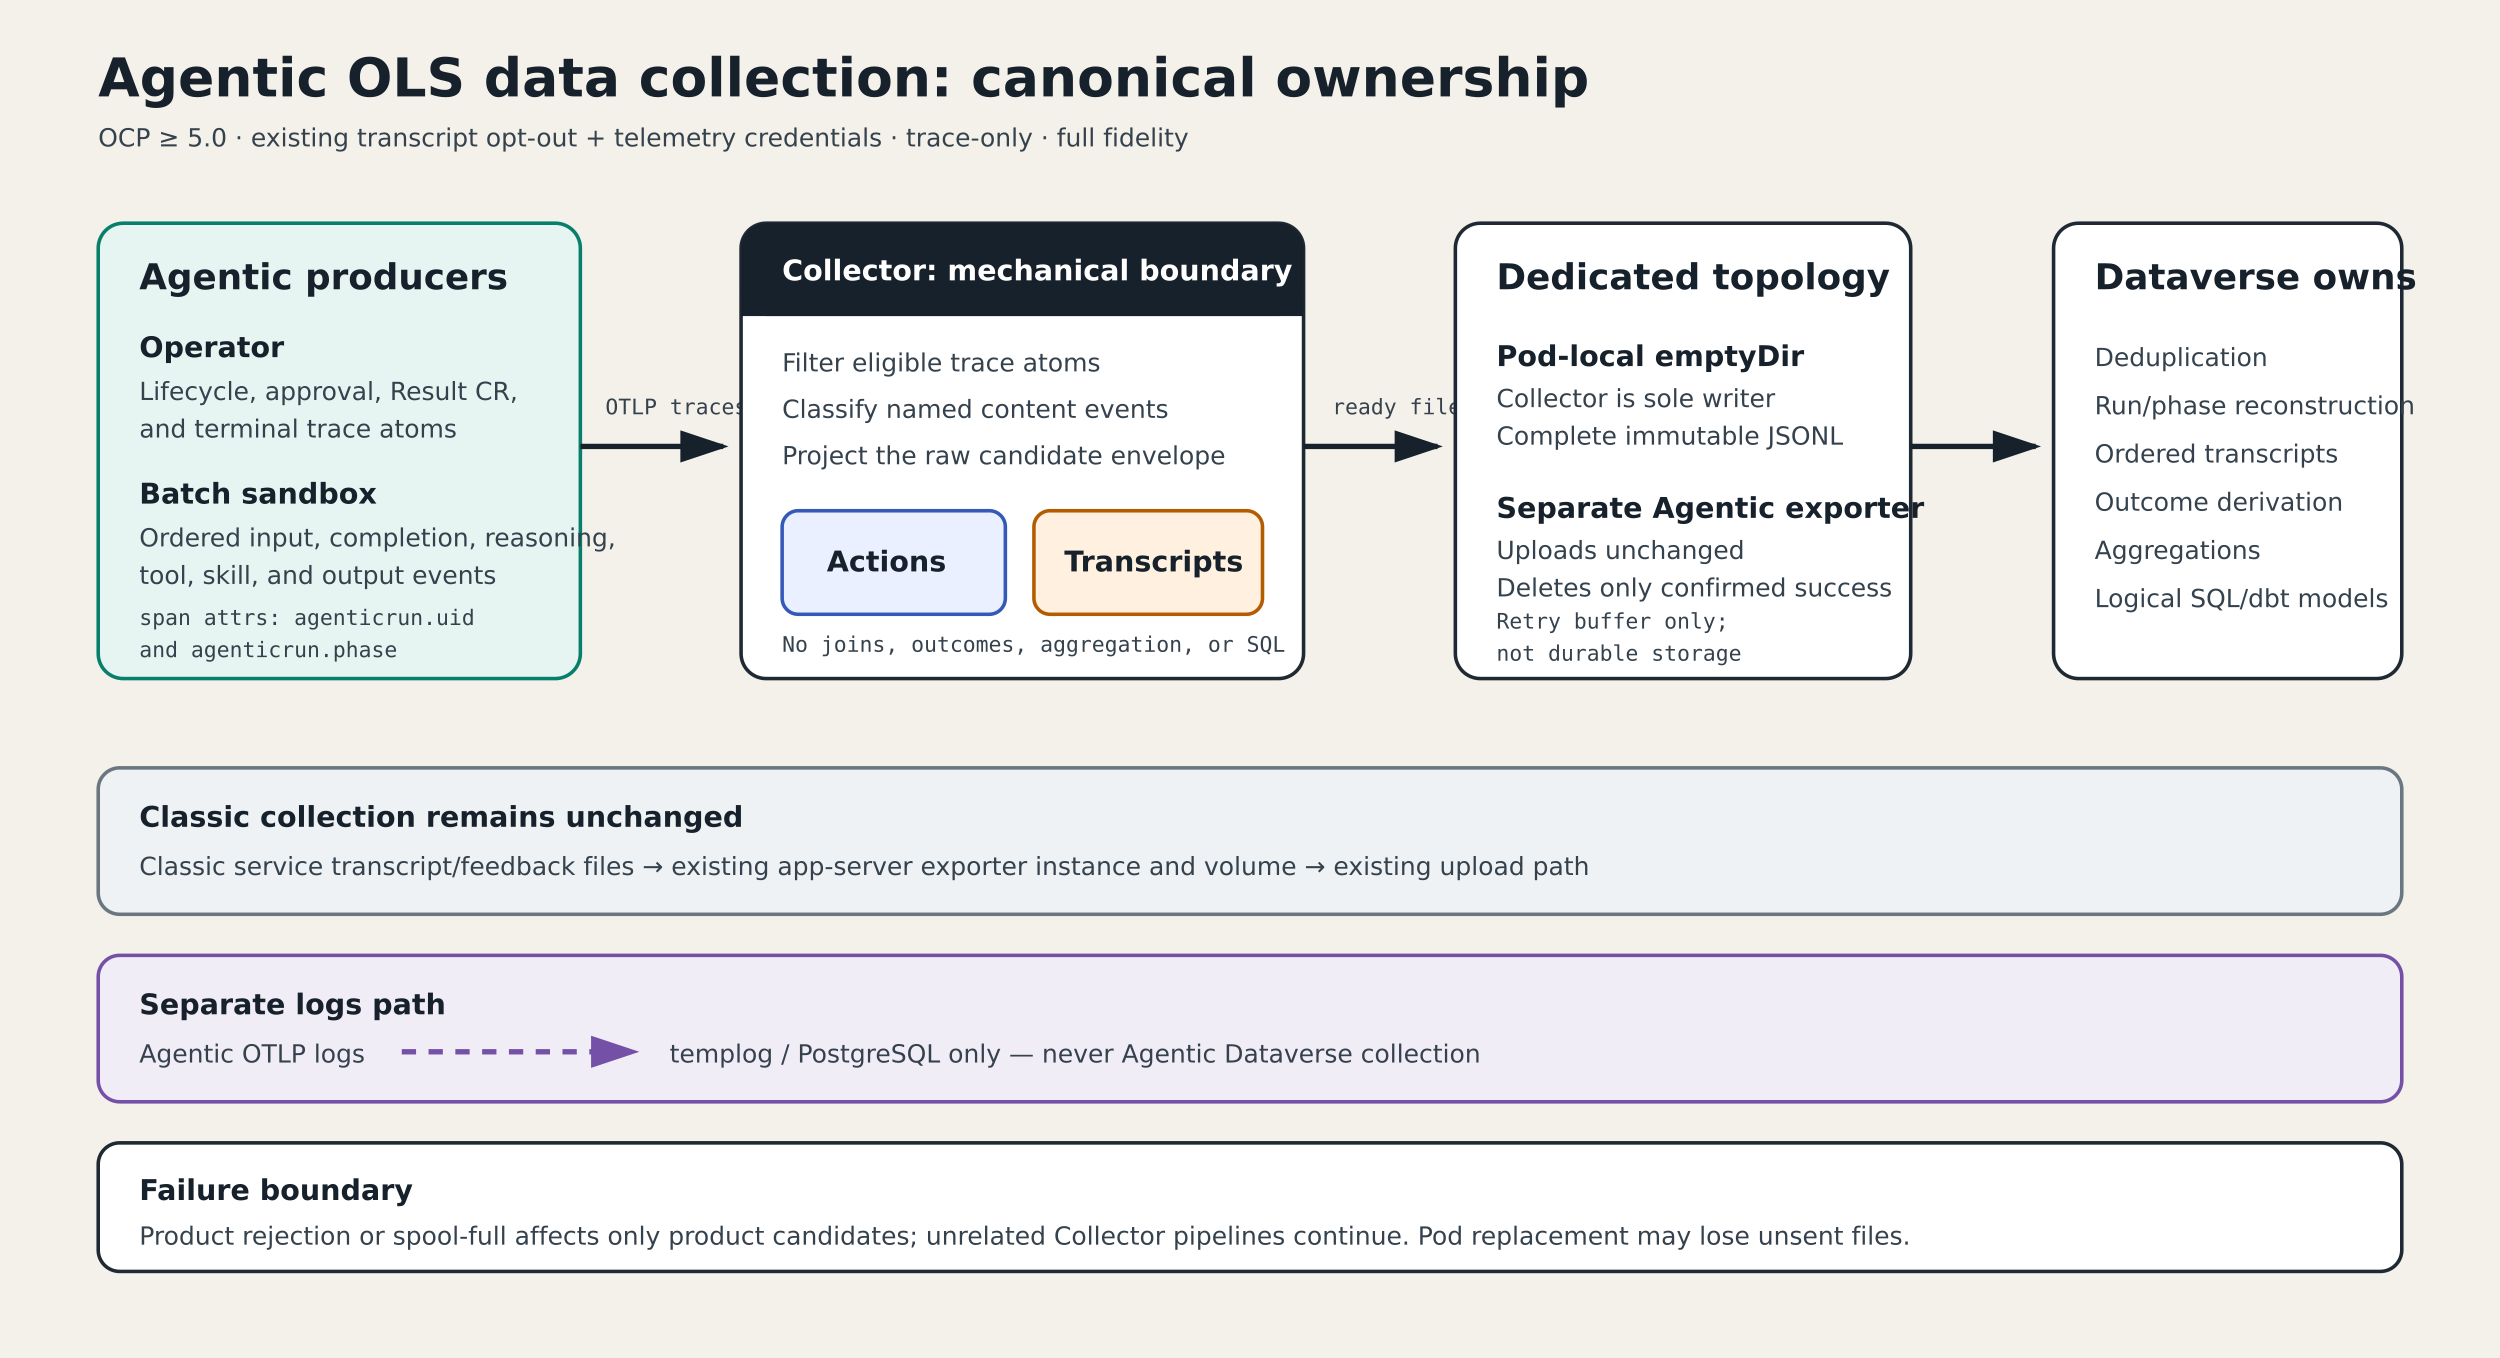
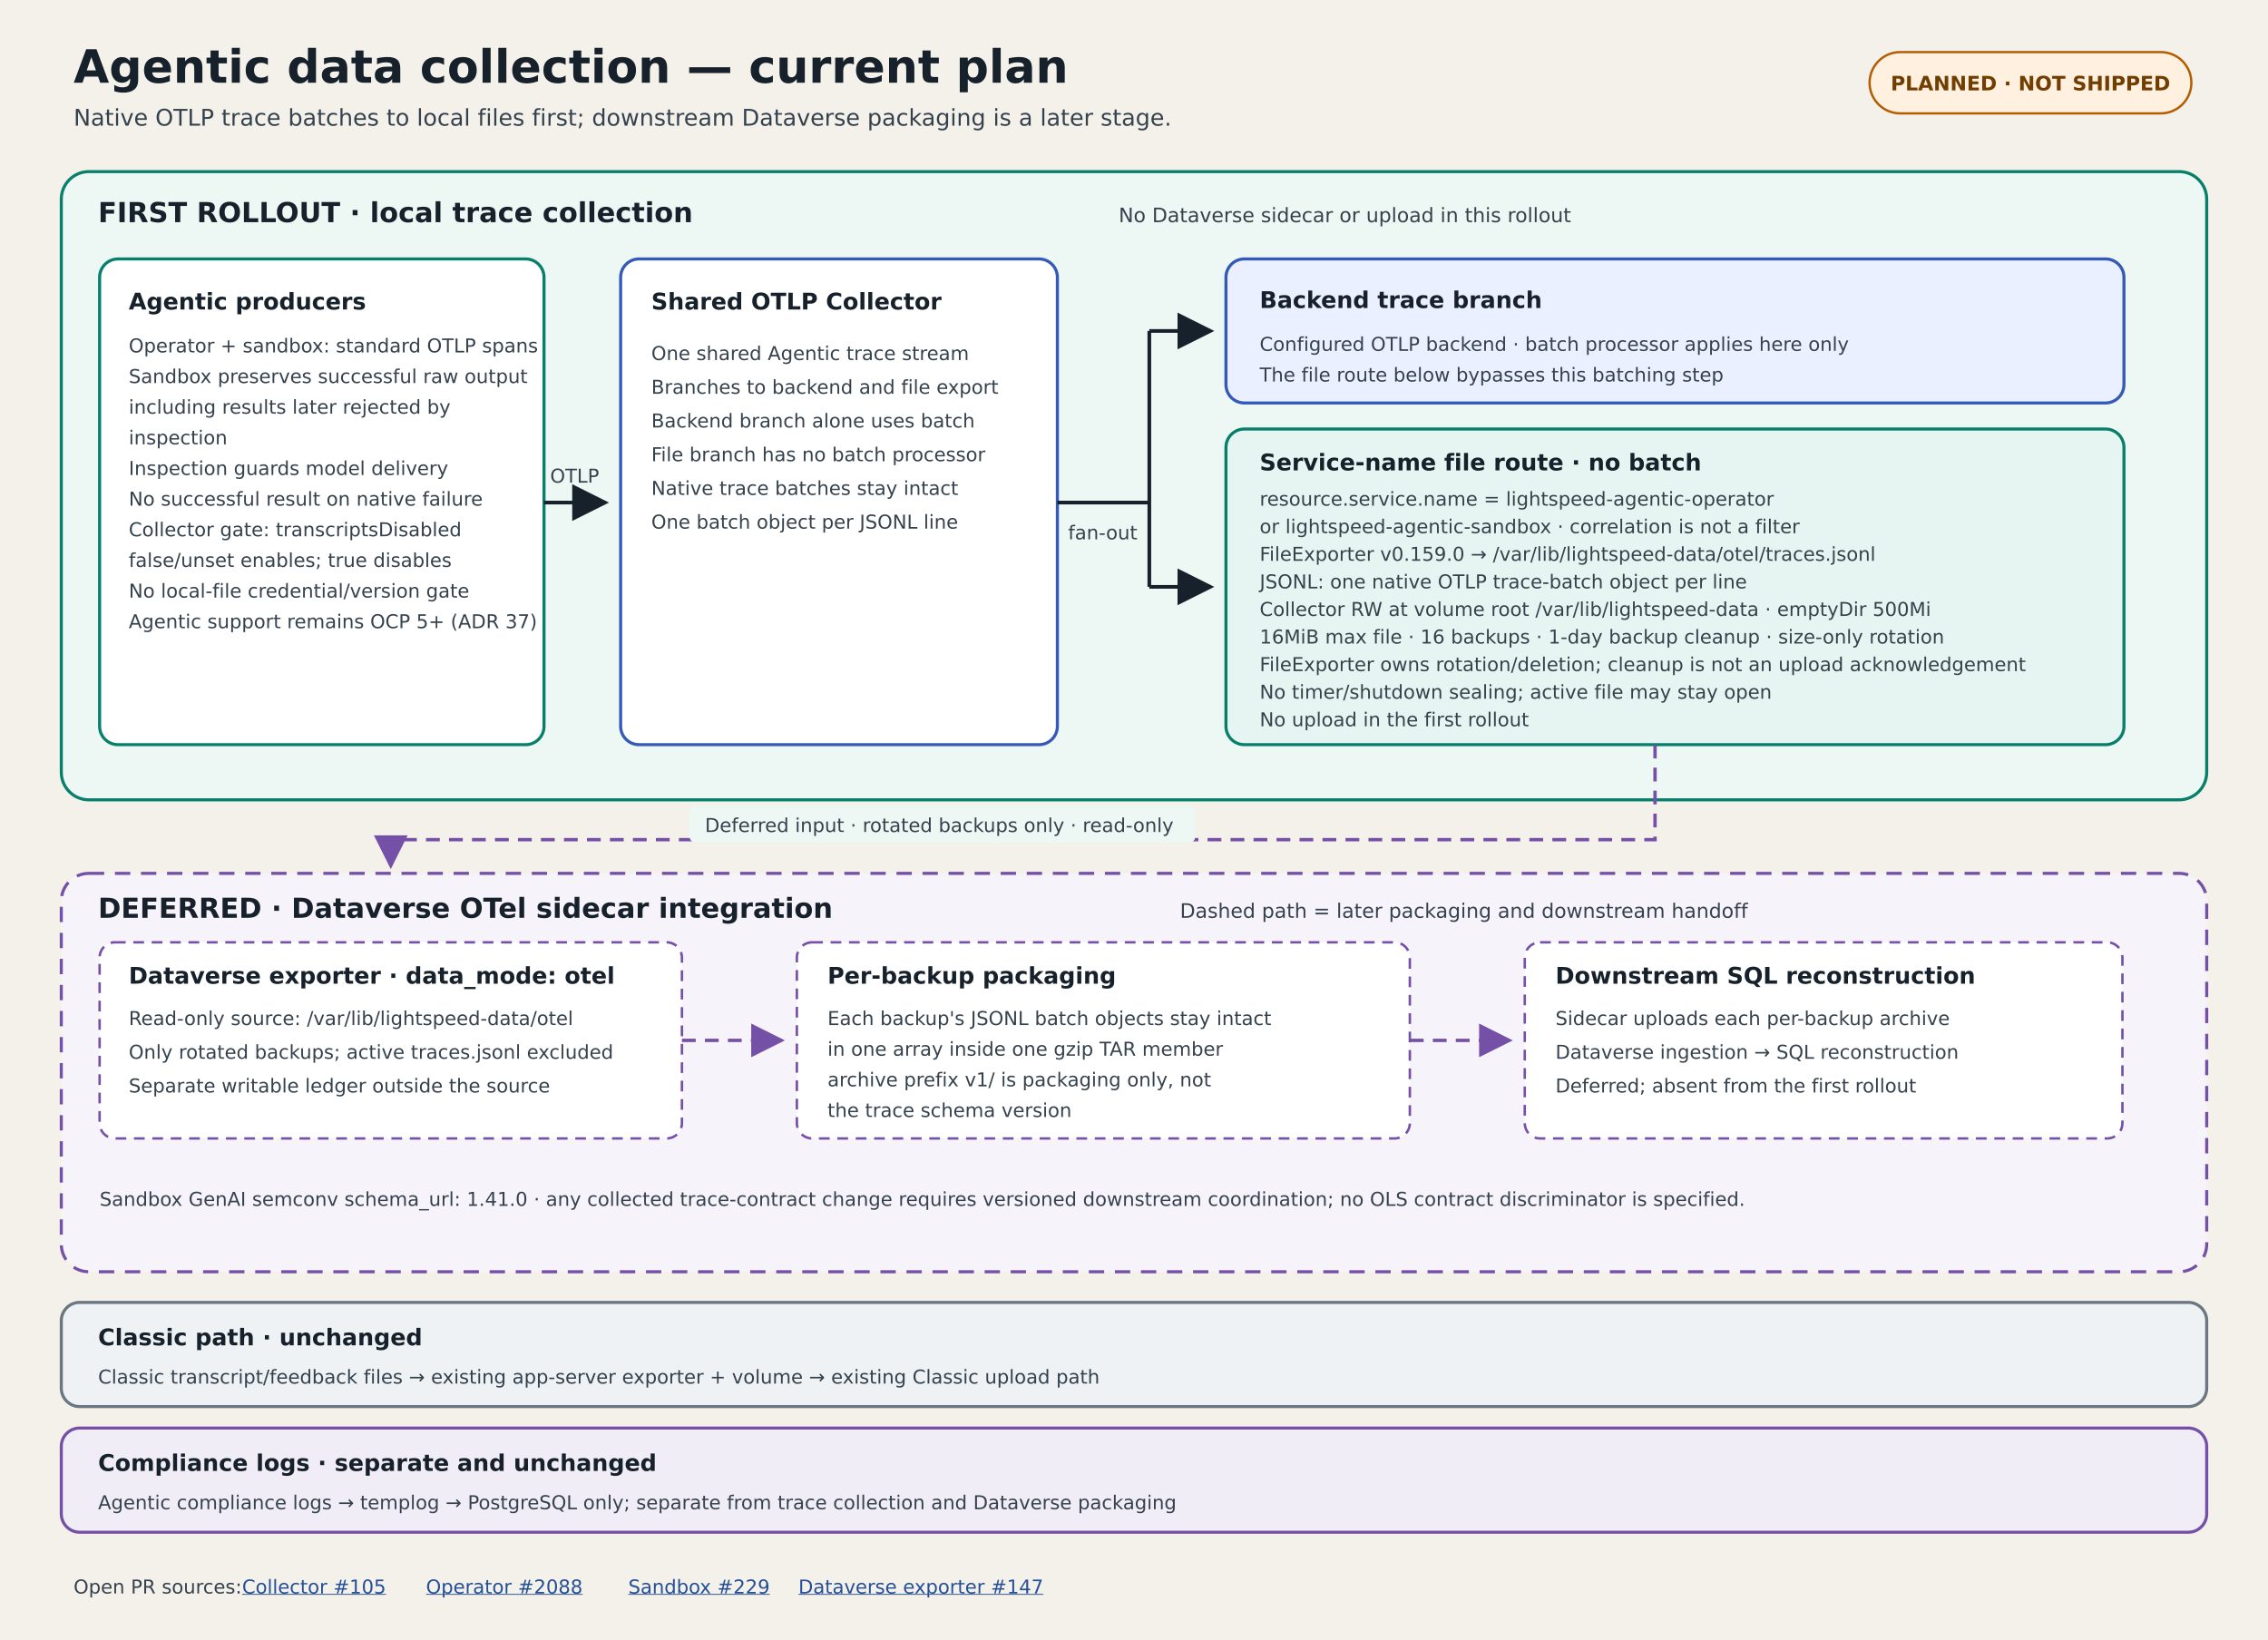
- <svg xmlns="http://www.w3.org/2000/svg" width="1400" height="760" viewBox="0 0 1400 760" role="img" aria-labelledby="title desc">
+ <svg xmlns="http://www.w3.org/2000/svg" width="1480" height="1070" viewBox="0 0 1480 1070" role="img" aria-labelledby="title desc">
  <defs>
    <style>
-       .bg{fill:#f4f1ea}.panel{fill:#fff;stroke:#1f2933;stroke-width:2}.trace{fill:#e7f5f2;stroke:#087f6b;stroke-width:2}.action{fill:#eaf0ff;stroke:#3559b7;stroke-width:2}.transcript{fill:#fff0df;stroke:#b35c00;stroke-width:2}.log{fill:#f1edf7;stroke:#7451a6;stroke-width:2}.classic{fill:#eef2f4;stroke:#6b7780;stroke-width:2}.dark{fill:#17212b}.title{font-family:"DejaVu Sans",sans-serif;font-size:30px;font-weight:700;fill:#17212b}.h2{font-family:"DejaVu Sans",sans-serif;font-size:20px;font-weight:700;fill:#17212b}.h3{font-family:"DejaVu Sans",sans-serif;font-size:16px;font-weight:700;fill:#17212b}.body{font-family:"DejaVu Sans",sans-serif;font-size:14px;fill:#35424d}.small{font-family:"DejaVu Sans Mono",monospace;font-size:12px;fill:#35424d}.white{fill:#fff}.arrow{stroke:#17212b;stroke-width:3;fill:none;marker-end:url(#head)}.dash{stroke:#7451a6;stroke-width:3;fill:none;stroke-dasharray:8 7;marker-end:url(#headPurple)}
+       .bg{fill:#f4f1ea}.current{fill:#edf7f3;stroke:#087f6b;stroke-width:2}.deferred{fill:#f7f3fb;stroke:#7451a6;stroke-width:2;stroke-dasharray:10 7}
+       .card{fill:#fff;stroke:#5b6971;stroke-width:1.6}.producer{fill:#fff;stroke:#087f6b;stroke-width:2}.collector{fill:#fff;stroke:#3559b7;stroke-width:2}.backend{fill:#eaf0ff;stroke:#3559b7;stroke-width:2}.file{fill:#e7f5f2;stroke:#087f6b;stroke-width:2}.future{fill:#fff;stroke:#7451a6;stroke-width:1.6;stroke-dasharray:7 5}
+       .classic{fill:#eef2f4;stroke:#6b7780;stroke-width:2}.logs{fill:#f1edf7;stroke:#7451a6;stroke-width:2}.status{fill:#fff0df;stroke:#b35c00;stroke-width:1.5}.statusText{font-family:"DejaVu Sans",Arial,sans-serif;font-size:13px;font-weight:700;fill:#723d00;text-anchor:middle}
+       .title{font-family:"DejaVu Sans",Arial,sans-serif;font-size:30px;font-weight:700;fill:#17212b}.subtitle{font-family:"DejaVu Sans",Arial,sans-serif;font-size:15px;fill:#35424d}.sectionTitle{font-family:"DejaVu Sans",Arial,sans-serif;font-size:18px;font-weight:700;fill:#17212b}.sectionNote{font-family:"DejaVu Sans",Arial,sans-serif;font-size:13px;fill:#35424d}
+       .h3{font-family:"DejaVu Sans",Arial,sans-serif;font-size:15px;font-weight:700;fill:#17212b}.body{font-family:"DejaVu Sans",Arial,sans-serif;font-size:14px;fill:#35424d}.small{font-family:"DejaVu Sans",Arial,sans-serif;font-size:12.5px;fill:#35424d}.link{font-family:"DejaVu Sans",Arial,sans-serif;font-size:12.5px;fill:#254f96;text-decoration:underline}
+       .arrow{fill:none;stroke:#17212b;stroke-width:2.4;marker-end:url(#head)}.line{fill:none;stroke:#17212b;stroke-width:2.4}.futureArrow{fill:none;stroke:#7451a6;stroke-width:2.2;stroke-dasharray:9 6;marker-end:url(#headPurple)}
    </style>
-     <marker id="head" markerWidth="10" markerHeight="10" refX="8" refY="3" orient="auto">
-       <path d="M0,0 L0,6 L9,3 z" fill="#17212b" />
+     <marker id="head" markerWidth="10" markerHeight="10" refX="9" refY="5" orient="auto">
+       <path d="M0,0 L10,5 L0,10 z" fill="#17212b" />
    </marker>
-     <marker id="headPurple" markerWidth="10" markerHeight="10" refX="8" refY="3" orient="auto">
-       <path d="M0,0 L0,6 L9,3 z" fill="#7451a6" />
+     <marker id="headPurple" markerWidth="10" markerHeight="10" refX="9" refY="5" orient="auto">
+       <path d="M0,0 L10,5 L0,10 z" fill="#7451a6" />
    </marker>
  </defs>
-   <rect class="bg" width="1400" height="760" />
-   <text class="title" x="55" y="54">Agentic OLS data collection: canonical ownership</text>
-   <text class="body" x="55" y="82">OCP ≥ 5.0 · existing transcript opt-out + telemetry credentials · trace-only · full fidelity</text>
-   <rect class="trace" x="55" y="125" width="270" height="255" rx="14" />
-   <text class="h2" x="78" y="162">Agentic producers</text>
-   <text class="h3" x="78" y="200">Operator</text>
-   <text class="body" x="78" y="224">Lifecycle, approval, Result CR,</text>
-   <text class="body" x="78" y="245">and terminal trace atoms</text>
-   <text class="h3" x="78" y="282">Batch sandbox</text>
-   <text class="body" x="78" y="306">Ordered input, completion, reasoning,</text>
-   <text class="body" x="78" y="327">tool, skill, and output events</text>
-   <text class="small" x="78" y="350">span attrs: agenticrun.uid</text>
-   <text class="small" x="78" y="368">and agenticrun.phase</text>
-   <path class="arrow" d="M325 250 H405" />
-   <text class="small" x="339" y="232">OTLP traces</text>
-   <rect class="panel" x="415" y="125" width="315" height="255" rx="14" />
-   <rect class="dark" x="415" y="125" width="315" height="52" rx="14" />
-   <rect class="dark" x="415" y="160" width="315" height="17" />
-   <text class="h3 white" x="438" y="157">Collector: mechanical boundary</text>
-   <text class="body" x="438" y="208">Filter eligible trace atoms</text>
-   <text class="body" x="438" y="234">Classify named content events</text>
-   <text class="body" x="438" y="260">Project the raw candidate envelope</text>
-   <rect class="action" x="438" y="286" width="125" height="58" rx="9" />
-   <text class="h3" x="463" y="320">Actions</text>
-   <rect class="transcript" x="579" y="286" width="128" height="58" rx="9" />
-   <text class="h3" x="596" y="320">Transcripts</text>
-   <text class="small" x="438" y="365">No joins, outcomes, aggregation, or SQL</text>
-   <path class="arrow" d="M730 250 H805" />
-   <text class="small" x="746" y="232">ready files</text>
-   <rect class="panel" x="815" y="125" width="255" height="255" rx="14" />
-   <text class="h2" x="838" y="162">Dedicated topology</text>
-   <text class="h3" x="838" y="205">Pod-local emptyDir</text>
-   <text class="body" x="838" y="228">Collector is sole writer</text>
-   <text class="body" x="838" y="249">Complete immutable JSONL</text>
-   <text class="h3" x="838" y="290">Separate Agentic exporter</text>
-   <text class="body" x="838" y="313">Uploads unchanged</text>
-   <text class="body" x="838" y="334">Deletes only confirmed success</text>
-   <text class="small" x="838" y="352">Retry buffer only;</text>
-   <text class="small" x="838" y="370">not durable storage</text>
-   <path class="arrow" d="M1070 250 H1140" />
-   <rect class="panel" x="1150" y="125" width="195" height="255" rx="14" />
-   <text class="h2" x="1173" y="162">Dataverse owns</text>
-   <text class="body" x="1173" y="205">Deduplication</text>
-   <text class="body" x="1173" y="232">Run/phase reconstruction</text>
-   <text class="body" x="1173" y="259">Ordered transcripts</text>
-   <text class="body" x="1173" y="286">Outcome derivation</text>
-   <text class="body" x="1173" y="313">Aggregations</text>
-   <text class="body" x="1173" y="340">Logical SQL/dbt models</text>
-   <rect class="classic" x="55" y="430" width="1290" height="82" rx="12" />
-   <text class="h3" x="78" y="463">Classic collection remains unchanged</text>
-   <text class="body" x="78" y="490">Classic service transcript/feedback files → existing app-server exporter instance and volume → existing upload path</text>
-   <rect class="log" x="55" y="535" width="1290" height="82" rx="12" />
-   <text class="h3" x="78" y="568">Separate logs path</text>
-   <text class="body" x="78" y="595">Agentic OTLP logs</text>
-   <path class="dash" d="M225 589 H355" />
-   <text class="body" x="375" y="595">templog / PostgreSQL only — never Agentic Dataverse collection</text>
-   <rect class="panel" x="55" y="640" width="1290" height="72" rx="12" />
-   <text class="h3" x="78" y="672">Failure boundary</text>
-   <text class="body" x="78" y="697">Product rejection or spool-full affects only product candidates; unrelated Collector pipelines continue. Pod replacement may lose unsent files.</text>
+   <rect class="bg" width="1480" height="1070" />
+   <text class="title" x="48" y="54">Agentic data collection — current plan</text>
+   <text class="subtitle" x="48" y="82">Native OTLP trace batches to local files first; downstream Dataverse packaging is a later stage.</text>
+   <rect class="status" x="1220" y="34" width="210" height="40" rx="20" />
+   <text class="statusText" x="1325" y="59">PLANNED · NOT SHIPPED</text>
+   <rect class="current" x="40" y="112" width="1400" height="410" rx="18" />
+   <text class="sectionTitle" x="64" y="145">FIRST ROLLOUT · local trace collection</text>
+   <text class="sectionNote" x="730" y="145">No Dataverse sidecar or upload in this rollout</text>
+   <rect class="producer" x="65" y="169" width="290" height="317" rx="12" />
+   <text class="h3" x="84" y="202">Agentic producers</text>
+   <text class="small" x="84" y="230">Operator + sandbox: standard OTLP spans</text>
+   <text class="small" x="84" y="250">Sandbox preserves successful raw output</text>
+   <text class="small" x="84" y="270">including results later rejected by</text>
+   <text class="small" x="84" y="290">inspection</text>
+   <text class="small" x="84" y="310">Inspection guards model delivery</text>
+   <text class="small" x="84" y="330">No successful result on native failure</text>
+   <text class="small" x="84" y="350">Collector gate: transcriptsDisabled</text>
+   <text class="small" x="84" y="370">false/unset enables; true disables</text>
+   <text class="small" x="84" y="390">No local-file credential/version gate</text>
+   <text class="small" x="84" y="410">Agentic support remains OCP 5+ (ADR 37)</text>
+   <rect class="collector" x="405" y="169" width="285" height="317" rx="12" />
+   <text class="h3" x="425" y="202">Shared OTLP Collector</text>
+   <text class="small" x="425" y="235">One shared Agentic trace stream</text>
+   <text class="small" x="425" y="257">Branches to backend and file export</text>
+   <text class="small" x="425" y="279">Backend branch alone uses batch</text>
+   <text class="small" x="425" y="301">File branch has no batch processor</text>
+   <text class="small" x="425" y="323">Native trace batches stay intact</text>
+   <text class="small" x="425" y="345">One batch object per JSONL line</text>
+   <rect class="backend" x="800" y="169" width="586" height="94" rx="12" />
+   <text class="h3" x="822" y="201">Backend trace branch</text>
+   <text class="small" x="822" y="229">Configured OTLP backend · batch processor applies here only</text>
+   <text class="small" x="822" y="249">The file route below bypasses this batching step</text>
+   <rect class="file" x="800" y="280" width="586" height="206" rx="12" />
+   <text class="h3" x="822" y="307">Service-name file route · no batch</text>
+   <text class="small" x="822" y="330">resource.service.name = lightspeed-agentic-operator</text>
+   <text class="small" x="822" y="348">or lightspeed-agentic-sandbox · correlation is not a filter</text>
+   <text class="small" x="822" y="366">FileExporter v0.159.0 → /var/lib/lightspeed-data/otel/traces.jsonl</text>
+   <text class="small" x="822" y="384">JSONL: one native OTLP trace-batch object per line</text>
+   <text class="small" x="822" y="402">Collector RW at volume root /var/lib/lightspeed-data · emptyDir 500Mi</text>
+   <text class="small" x="822" y="420">16MiB max file · 16 backups · 1-day backup cleanup · size-only rotation</text>
+   <text class="small" x="822" y="438">FileExporter owns rotation/deletion; cleanup is not an upload acknowledgement</text>
+   <text class="small" x="822" y="456">No timer/shutdown sealing; active file may stay open</text>
+   <text class="small" x="822" y="474">No upload in the first rollout</text>
+   <rect class="deferred" x="40" y="570" width="1400" height="260" rx="18" />
+   <text class="sectionTitle" x="64" y="599">DEFERRED · Dataverse OTel sidecar integration</text>
+   <text class="sectionNote" x="770" y="599">Dashed path = later packaging and downstream handoff</text>
+   <rect class="future" x="65" y="615" width="380" height="128" rx="10" />
+   <text class="h3" x="84" y="642">Dataverse exporter · data_mode: otel</text>
+   <text class="small" x="84" y="669">Read-only source: /var/lib/lightspeed-data/otel</text>
+   <text class="small" x="84" y="691">Only rotated backups; active traces.jsonl excluded</text>
+   <text class="small" x="84" y="713">Separate writable ledger outside the source</text>
+   <rect class="future" x="520" y="615" width="400" height="128" rx="10" />
+   <text class="h3" x="540" y="642">Per-backup packaging</text>
+   <text class="small" x="540" y="669">Each backup's JSONL batch objects stay intact</text>
+   <text class="small" x="540" y="689">in one array inside one gzip TAR member</text>
+   <text class="small" x="540" y="709">archive prefix v1/ is packaging only, not</text>
+   <text class="small" x="540" y="729">the trace schema version</text>
+   <rect class="future" x="995" y="615" width="390" height="128" rx="10" />
+   <text class="h3" x="1015" y="642">Downstream SQL reconstruction</text>
+   <text class="small" x="1015" y="669">Sidecar uploads each per-backup archive</text>
+   <text class="small" x="1015" y="691">Dataverse ingestion → SQL reconstruction</text>
+   <text class="small" x="1015" y="713">Deferred; absent from the first rollout</text>
+   <text class="small" x="65" y="787">Sandbox GenAI semconv schema_url: 1.41.0 · any collected trace-contract change requires versioned downstream coordination; no OLS contract discriminator is specified.</text>
+   <rect class="classic" x="40" y="850" width="1400" height="68" rx="12" />
+   <text class="h3" x="64" y="878">Classic path · unchanged</text>
+   <text class="small" x="64" y="903">Classic transcript/feedback files → existing app-server exporter + volume → existing Classic upload path</text>
+   <rect class="logs" x="40" y="932" width="1400" height="68" rx="12" />
+   <text class="h3" x="64" y="960">Compliance logs · separate and unchanged</text>
+   <text class="small" x="64" y="985">Agentic compliance logs → templog → PostgreSQL only; separate from trace collection and Dataverse packaging</text>
+   <text class="small" x="48" y="1040">Open PR sources:</text>
+   <a href="https://github.com/openshift/lightspeed-otel-collector/pull/105" aria-label="Open Collector pull request 105">
+     <text class="link" x="158" y="1040">Collector #105</text>
+   </a>
+   <a href="https://github.com/openshift/lightspeed-operator/pull/2088" aria-label="Open operator pull request 2088">
+     <text class="link" x="278" y="1040">Operator #2088</text>
+   </a>
+   <a href="https://github.com/openshift/lightspeed-agentic-sandbox/pull/229" aria-label="Open sandbox pull request 229">
+     <text class="link" x="410" y="1040">Sandbox #229</text>
+   </a>
+   <a href="https://github.com/lightspeed-core/lightspeed-to-dataverse-exporter/pull/147" aria-label="Open Dataverse exporter pull request 147">
+     <text class="link" x="521" y="1040">Dataverse exporter #147</text>
+   </a>
+   <path class="arrow" d="M355 328 H395" />
+   <path class="line" d="M690 328 H750 M750 216 V383" />
+   <path class="arrow" d="M750 216 H790" />
+   <path class="arrow" d="M750 383 H790" />
+   <text class="small" x="359" y="315">OTLP</text>
+   <text class="small" x="697" y="352">fan-out</text>
+   <path class="futureArrow" d="M1080 486 V548 H255 V565" />
+   <rect x="450" y="526" width="330" height="24" rx="4" fill="#edf7f3" />
+   <text class="small" x="460" y="543">Deferred input · rotated backups only · read-only</text>
+   <path class="futureArrow" d="M445 679 H510" />
+   <path class="futureArrow" d="M920 679 H985" />
</svg>
